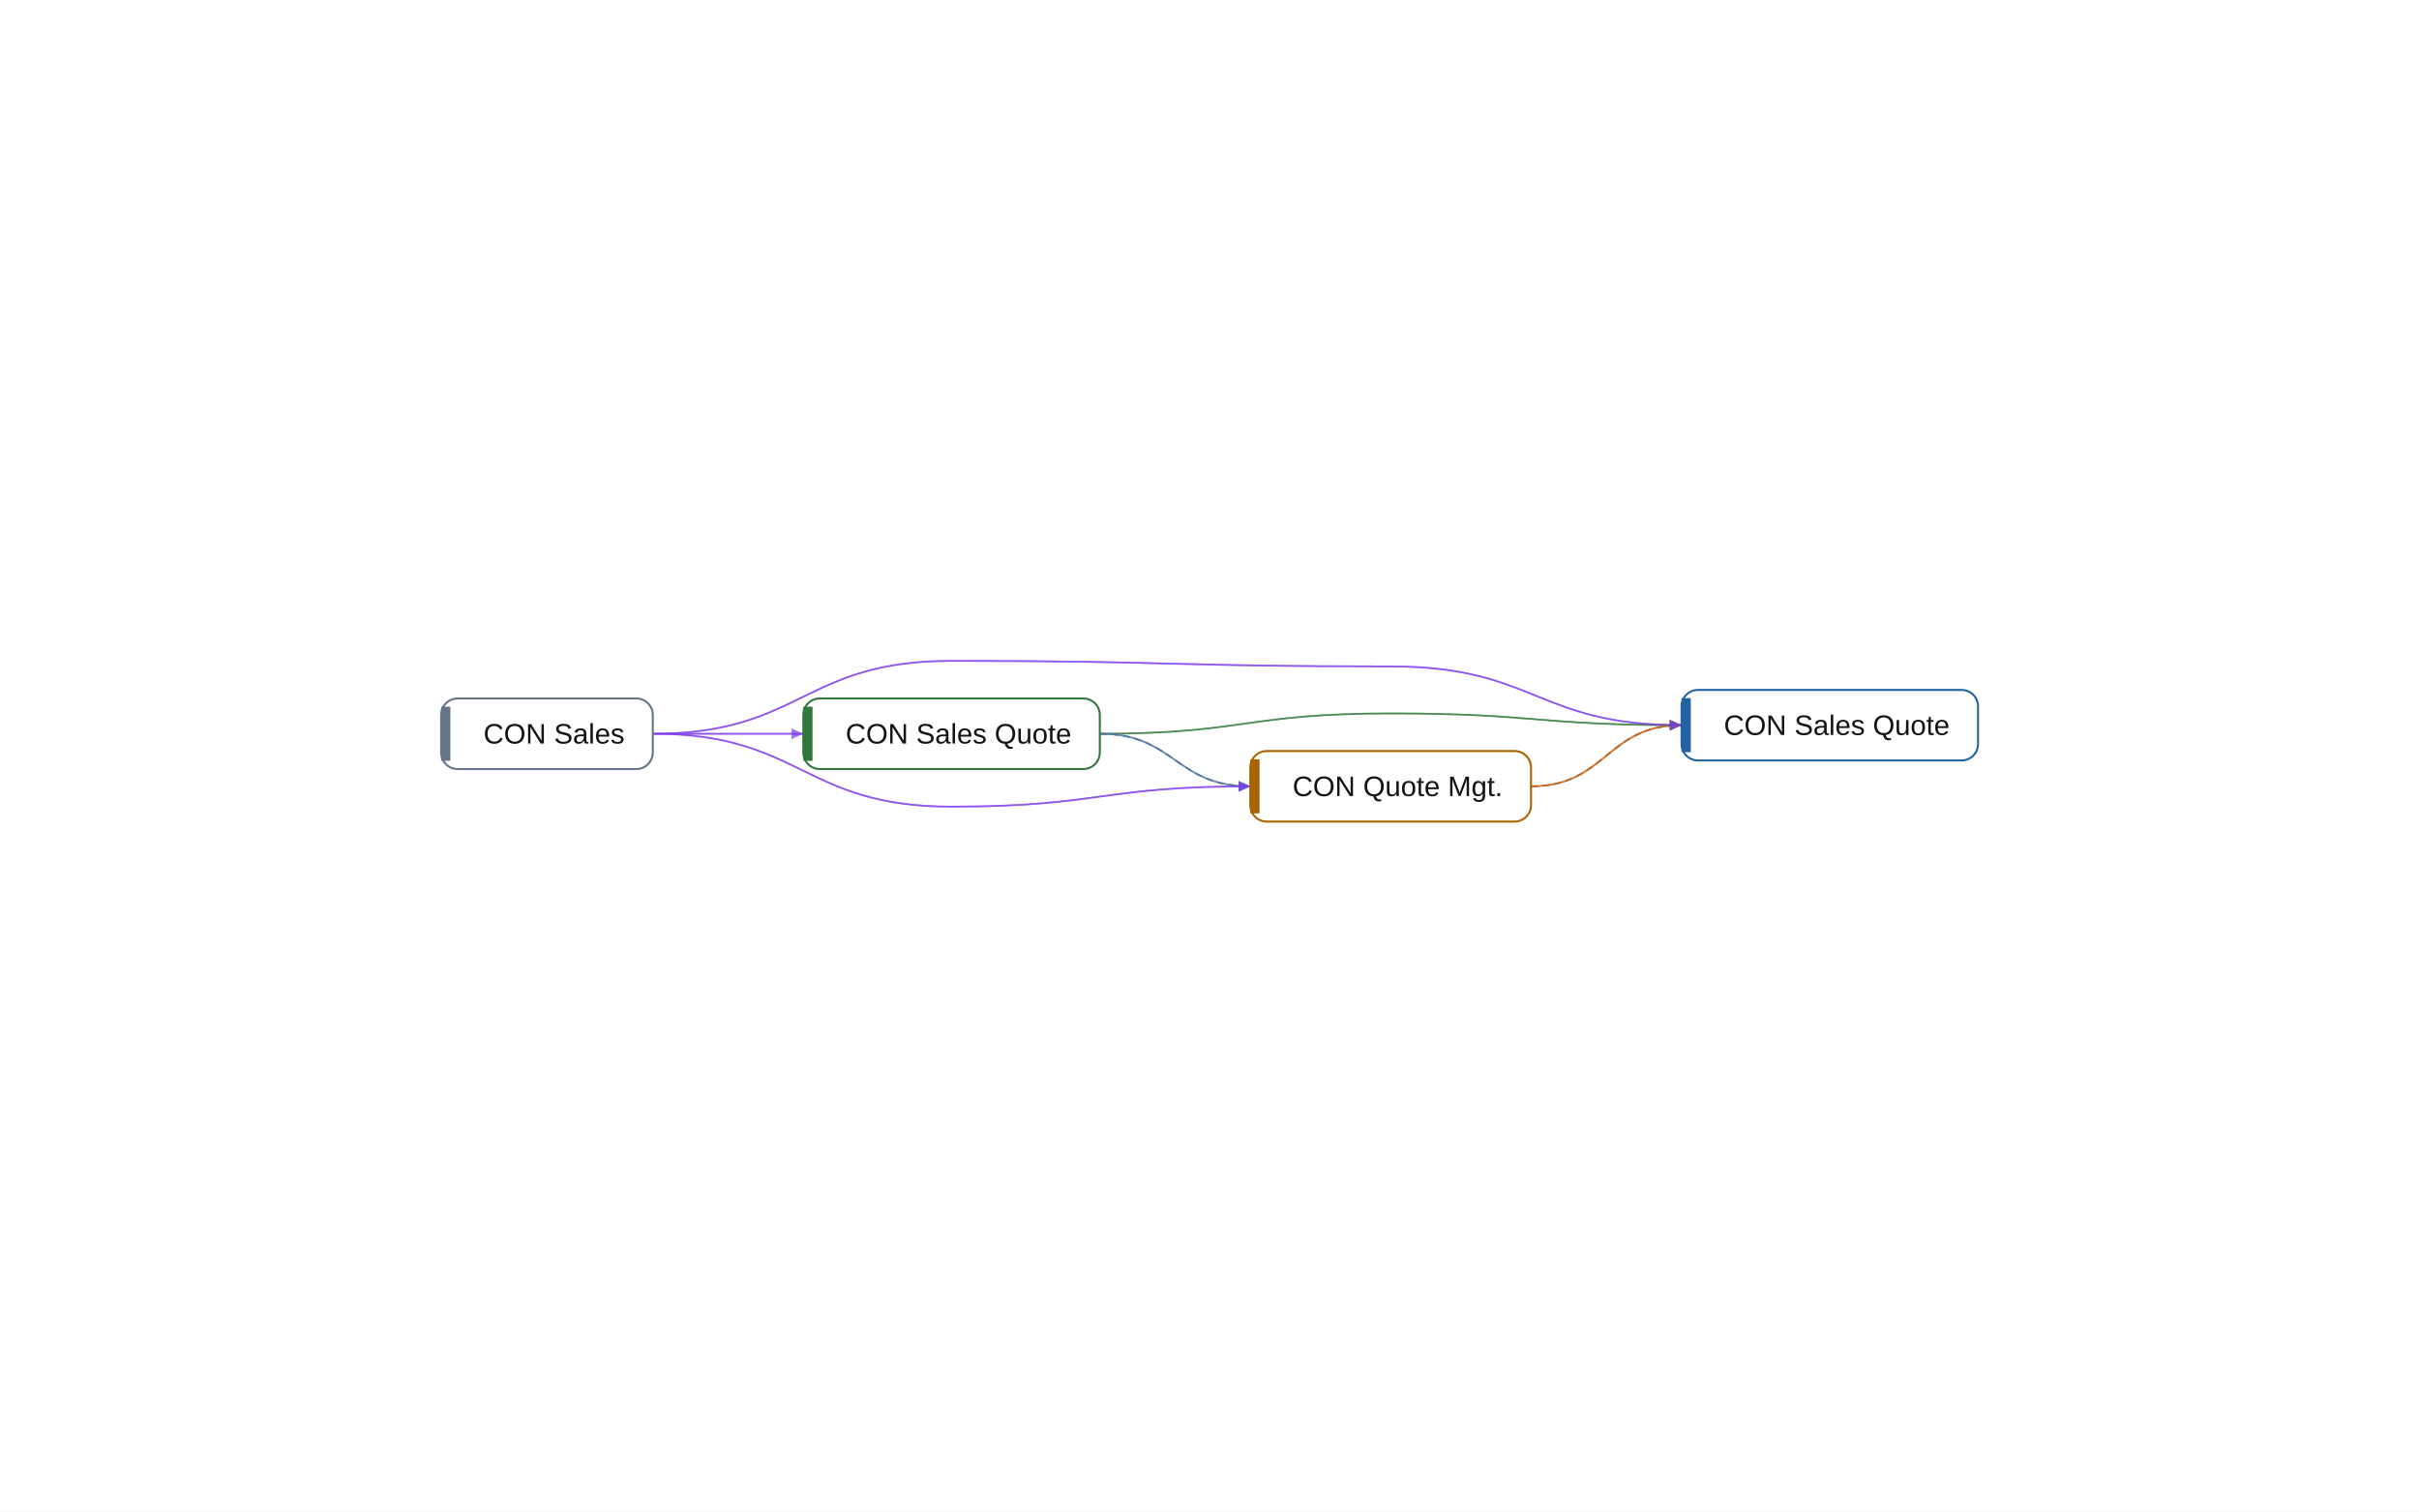
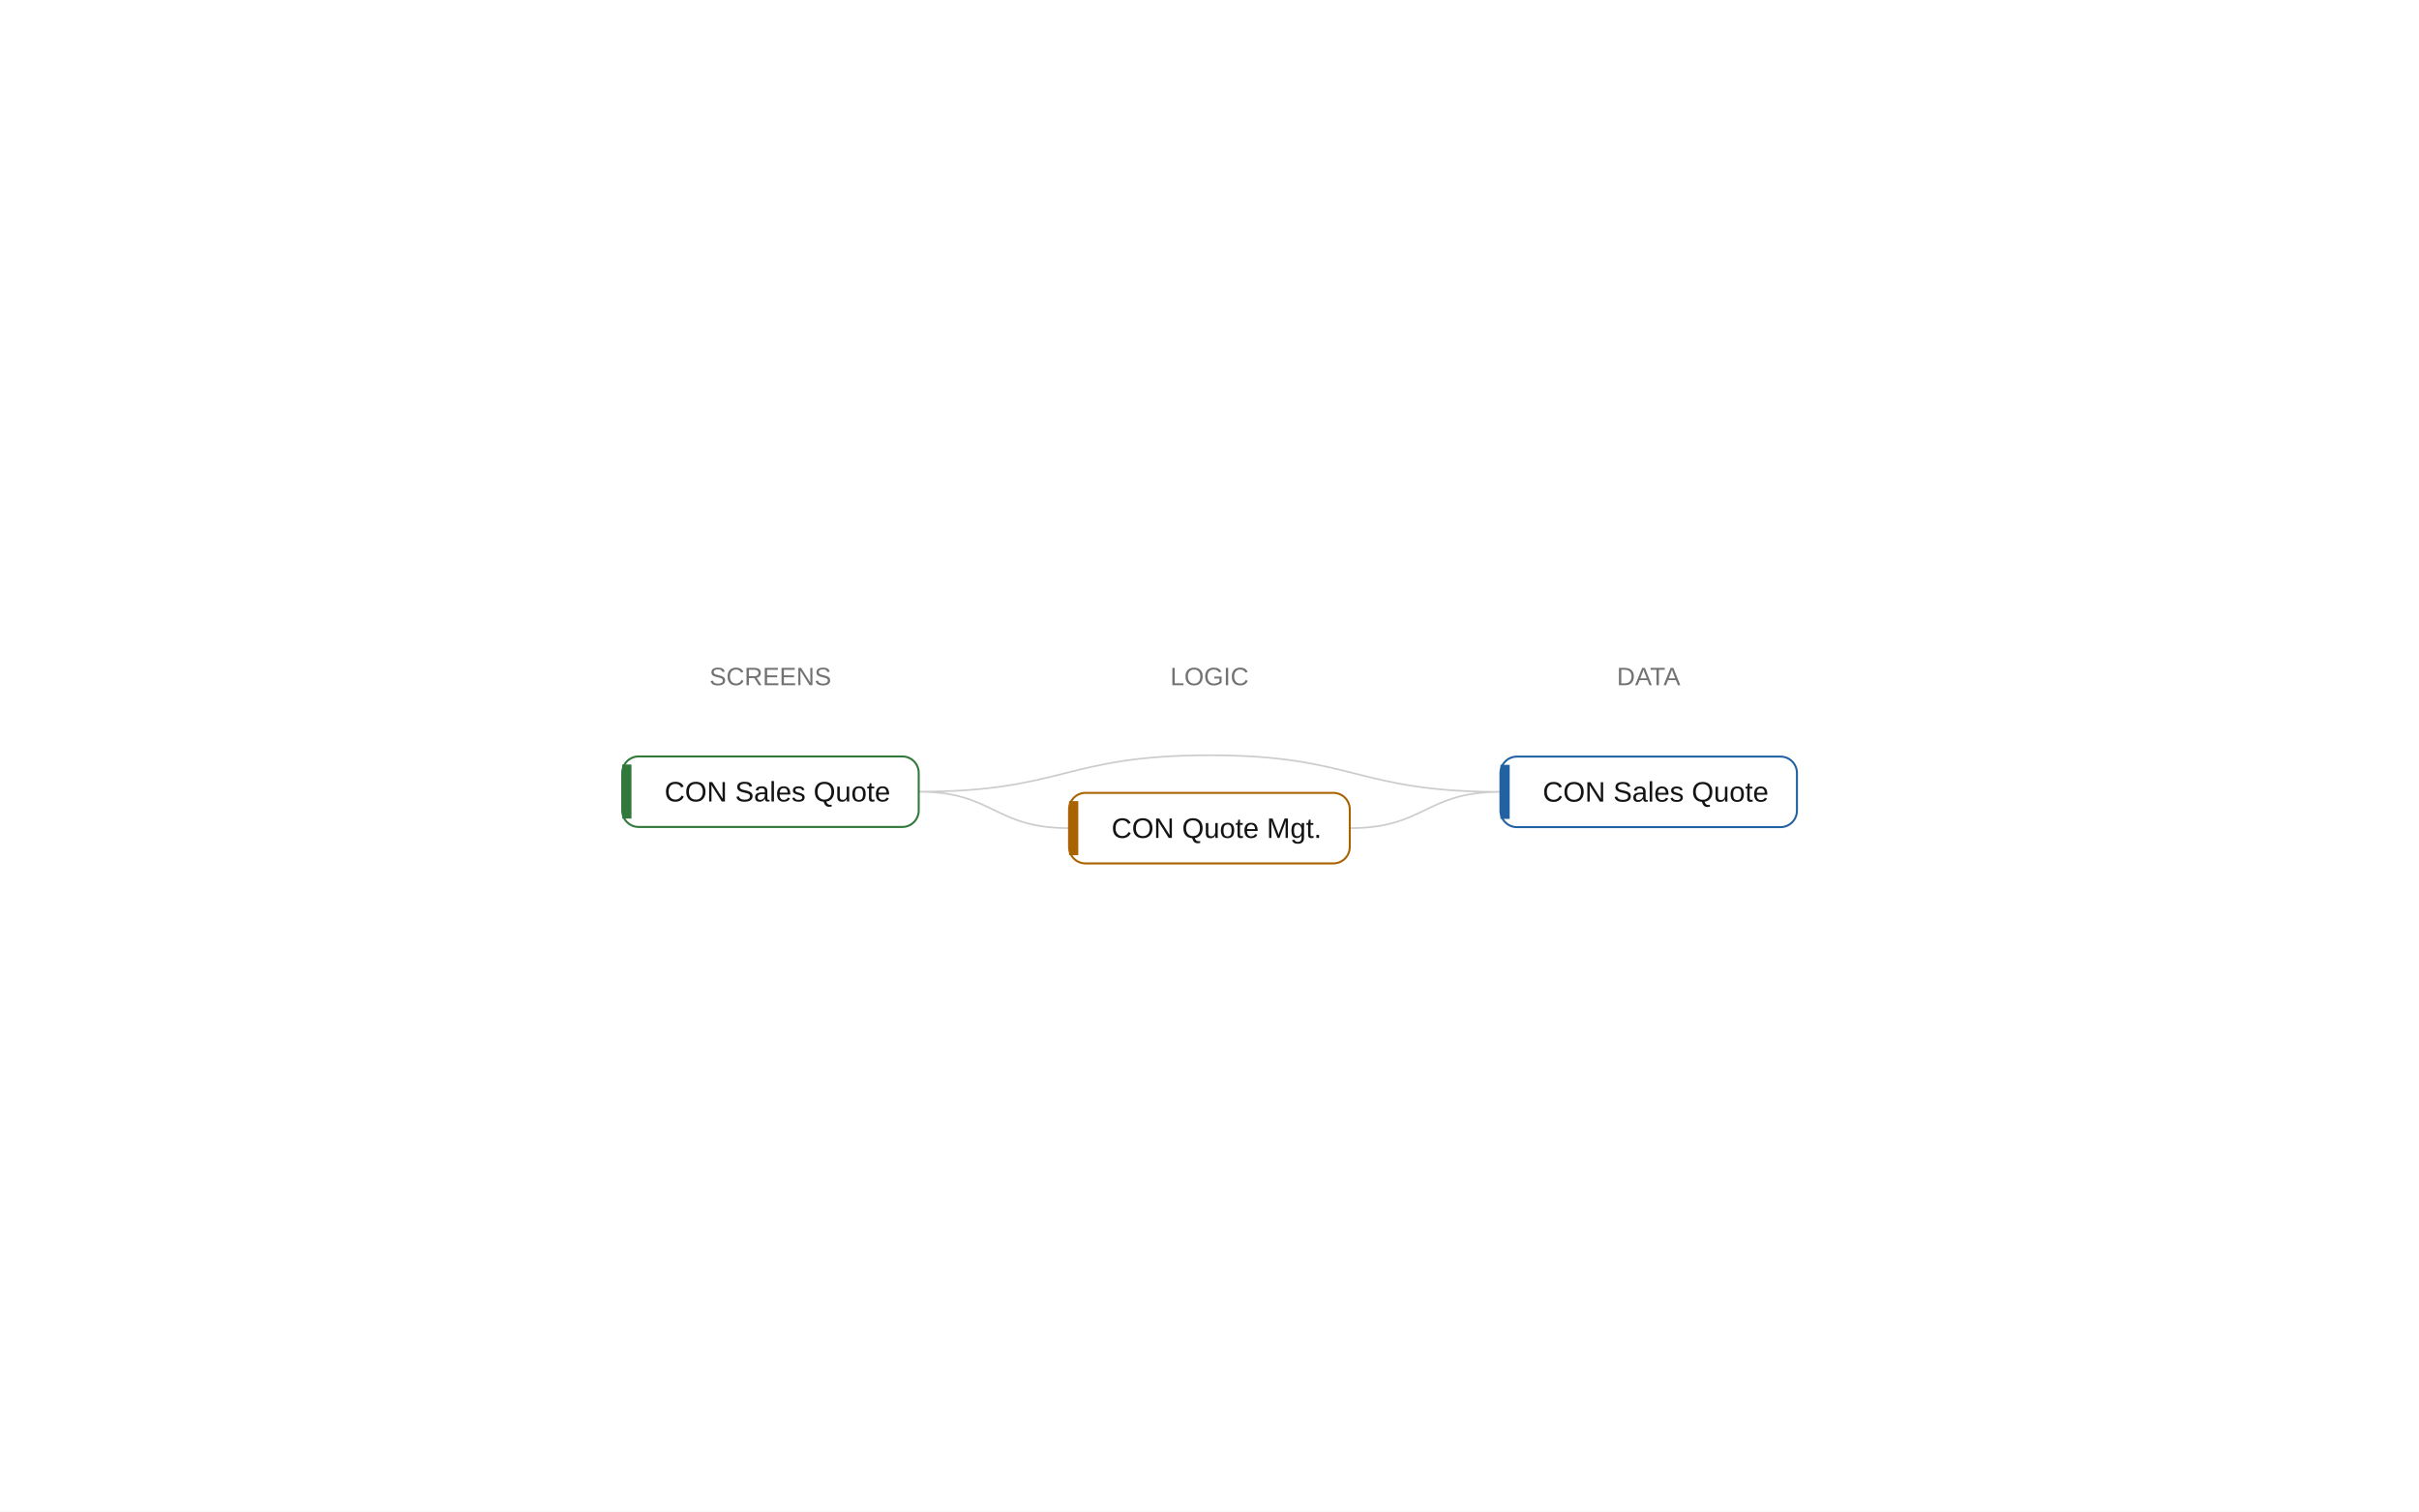
<svg xmlns="http://www.w3.org/2000/svg" viewBox="0 0 1440 900" width="1440" height="900" role="img" aria-label="Contoso.Sales.Quotes">
  <rect width="1440" height="900" fill="#ffffff" />
-   <path d="M654.7 436.9C741.2 436.9 741.2 424.8 827.8 424.8M827.8 424.8C914.4 424.8 914.4 431.8 1001 431.8" fill="none" stroke="#31783B" stroke-opacity="0.55" stroke-width="1" />
-   <path d="M911.4 468.2C956.2 468.2 956.2 431.8 1001 431.8M654.7 436.9C699.5 436.9 699.5 468.2 744.3 468.2" fill="none" stroke="#6B7280" stroke-opacity="0.55" stroke-width="1" stroke-dasharray="4 3" />
-   <path d="M654.7 436.9C699.5 436.9 699.5 468.2 744.3 468.2" fill="none" stroke="#4C78A8" stroke-opacity="0.55" stroke-width="1" />
-   <path d="M911.4 468.2C956.2 468.2 956.2 431.8 1001 431.8" fill="none" stroke="#D55E00" stroke-opacity="0.55" stroke-width="1" />
-   <path d="M388.6 436.9C477.5 436.9 477.5 393.5 566.4 393.5M566.4 393.5C697.1 393.5 697.1 396.8 827.8 396.8M827.8 396.8C914.4 396.8 914.4 431.8 1001 431.8M388.6 436.9C477.5 436.9 477.5 480.3 566.4 480.3M566.4 480.3C655.3 480.3 655.3 468.2 744.3 468.2M388.6 436.9C433.4 436.9 433.4 436.9 478.2 436.9" fill="none" stroke="#7C3AED" stroke-opacity="0.55" stroke-width="1" />
-   <path d="M911.4 468.2C956.2 468.2 956.2 431.8 1001 431.8" fill="none" stroke="#6B7280" stroke-opacity="0.7" stroke-width="1" stroke-dasharray="4 3" />
-   <path d="M1001 431.8L994 435L994 428.6Z" fill="#6B7280" fill-opacity="0.7" />
-   <path d="M911.4 468.2C956.2 468.2 956.2 431.8 1001 431.8" fill="none" stroke="#D55E00" stroke-opacity="0.7" stroke-width="1" />
-   <path d="M1001 431.8L994 435L994 428.6Z" fill="#D55E00" fill-opacity="0.7" />
-   <path d="M654.7 436.9C741.2 436.9 741.2 424.8 827.8 424.8M827.8 424.8C914.4 424.8 914.4 431.8 1001 431.8" fill="none" stroke="#31783B" stroke-opacity="0.7" stroke-width="1" />
-   <path d="M1001 431.8L994 435L994 428.6Z" fill="#31783B" fill-opacity="0.7" />
-   <path d="M654.7 436.9C699.5 436.9 699.5 468.2 744.3 468.2" fill="none" stroke="#6B7280" stroke-opacity="0.7" stroke-width="1" stroke-dasharray="4 3" />
-   <path d="M744.3 468.2L737.3 471.4L737.3 465Z" fill="#6B7280" fill-opacity="0.7" />
-   <path d="M654.7 436.9C699.5 436.9 699.5 468.2 744.3 468.2" fill="none" stroke="#4C78A8" stroke-opacity="0.7" stroke-width="1" />
-   <path d="M744.3 468.2L737.3 471.4L737.3 465Z" fill="#4C78A8" fill-opacity="0.7" />
-   <path d="M388.6 436.9C477.5 436.9 477.5 393.5 566.4 393.5M566.4 393.5C697.1 393.5 697.1 396.8 827.8 396.8M827.8 396.8C914.4 396.8 914.4 431.8 1001 431.8" fill="none" stroke="#7C3AED" stroke-opacity="0.7" stroke-width="1" />
-   <path d="M1001 431.8L994 435L994 428.6Z" fill="#7C3AED" fill-opacity="0.7" />
-   <path d="M388.6 436.9C477.5 436.9 477.5 480.3 566.4 480.3M566.4 480.3C655.3 480.3 655.3 468.2 744.3 468.2" fill="none" stroke="#7C3AED" stroke-opacity="0.7" stroke-width="1" />
-   <path d="M744.3 468.2L737.3 471.4L737.3 465Z" fill="#7C3AED" fill-opacity="0.7" />
-   <path d="M388.6 436.9C433.4 436.9 433.4 436.9 478.2 436.9" fill="none" stroke="#7C3AED" stroke-opacity="0.7" stroke-width="1" />
-   <path d="M478.2 436.9L471.2 440.1L471.2 433.7Z" fill="#7C3AED" fill-opacity="0.7" />
+   <path d="M803.6 493.1C848.4 493.1 848.4 471.5 893.2 471.5M546.8 471.4C633.4 471.4 633.4 449.7 720 449.7M720 449.7C806.6 449.7 806.6 471.5 893.2 471.5M546.8 471.4C591.6 471.4 591.6 493.1 636.4 493.1" fill="none" stroke="#6b6b6b" stroke-opacity="0.34" stroke-width="1" />
+   <text x="458.6" y="402.8" font-size="15" font-family="Liberation Sans, Arial, Helvetica, sans-serif" fill="#6b6b6b" fill-opacity="0.95" dominant-baseline="central" text-anchor="middle">SCREENS</text>
+   <text x="720" y="402.8" font-size="15" font-family="Liberation Sans, Arial, Helvetica, sans-serif" fill="#6b6b6b" fill-opacity="0.95" dominant-baseline="central" text-anchor="middle">LOGIC</text>
+   <text x="981.4" y="402.8" font-size="15" font-family="Liberation Sans, Arial, Helvetica, sans-serif" fill="#6b6b6b" fill-opacity="0.95" dominant-baseline="central" text-anchor="middle">DATA</text>
  <g opacity="1">
-     <rect x="1001" y="410.8" width="176.5" height="42" rx="9.8" fill="#ffffff" stroke="#2362A2" stroke-width="1.2" />
-     <rect x="1001" y="415.7" width="5.5" height="32.2" fill="#2362A2" />
+     <rect x="893.2" y="450.5" width="176.5" height="42" rx="9.8" fill="#ffffff" stroke="#2362A2" stroke-width="1.2" />
+     <rect x="893.2" y="455.4" width="5.5" height="32.2" fill="#2362A2" />
  </g>
-   <text x="1093.4" y="431.8" font-size="16.8" font-family="Liberation Sans, Arial, Helvetica, sans-serif" fill="#141414" fill-opacity="1" dominant-baseline="central" text-anchor="middle">CON Sales Quote</text>
+   <text x="985.6" y="471.5" font-size="16.8" font-family="Liberation Sans, Arial, Helvetica, sans-serif" fill="#141414" fill-opacity="1" dominant-baseline="central" text-anchor="middle">CON Sales Quote</text>
  <g opacity="1">
-     <rect x="744.3" y="447.2" width="167.1" height="42" rx="9.8" fill="#ffffff" stroke="#A96300" stroke-width="1.2" />
-     <rect x="744.3" y="452.1" width="5.5" height="32.2" fill="#A96300" />
+     <rect x="636.4" y="472.1" width="167.1" height="42" rx="9.8" fill="#ffffff" stroke="#A96300" stroke-width="1.2" />
+     <rect x="636.4" y="477" width="5.5" height="32.2" fill="#A96300" />
  </g>
-   <text x="832" y="468.2" font-size="16.8" font-family="Liberation Sans, Arial, Helvetica, sans-serif" fill="#141414" fill-opacity="1" dominant-baseline="central" text-anchor="middle">CON Quote Mgt.</text>
+   <text x="724.2" y="493.1" font-size="16.8" font-family="Liberation Sans, Arial, Helvetica, sans-serif" fill="#141414" fill-opacity="1" dominant-baseline="central" text-anchor="middle">CON Quote Mgt.</text>
  <g opacity="1">
-     <rect x="478.2" y="415.9" width="176.5" height="42" rx="9.8" fill="#ffffff" stroke="#31783B" stroke-width="1.2" />
-     <rect x="478.2" y="420.8" width="5.5" height="32.2" fill="#31783B" />
+     <rect x="370.4" y="450.4" width="176.5" height="42" rx="9.8" fill="#ffffff" stroke="#31783B" stroke-width="1.2" />
+     <rect x="370.4" y="455.2" width="5.5" height="32.2" fill="#31783B" />
  </g>
-   <text x="570.6" y="436.9" font-size="16.8" font-family="Liberation Sans, Arial, Helvetica, sans-serif" fill="#141414" fill-opacity="1" dominant-baseline="central" text-anchor="middle">CON Sales Quote</text>
-   <g opacity="1">
-     <rect x="262.6" y="415.9" width="126" height="42" rx="9.8" fill="#ffffff" stroke="#64748B" stroke-width="1.2" />
-     <rect x="262.6" y="420.8" width="5.5" height="32.2" fill="#64748B" />
-   </g>
-   <text x="329.8" y="436.9" font-size="16.8" font-family="Liberation Sans, Arial, Helvetica, sans-serif" fill="#141414" fill-opacity="1" dominant-baseline="central" text-anchor="middle">CON Sales</text>
+   <text x="462.8" y="471.4" font-size="16.8" font-family="Liberation Sans, Arial, Helvetica, sans-serif" fill="#141414" fill-opacity="1" dominant-baseline="central" text-anchor="middle">CON Sales Quote</text>
</svg>
